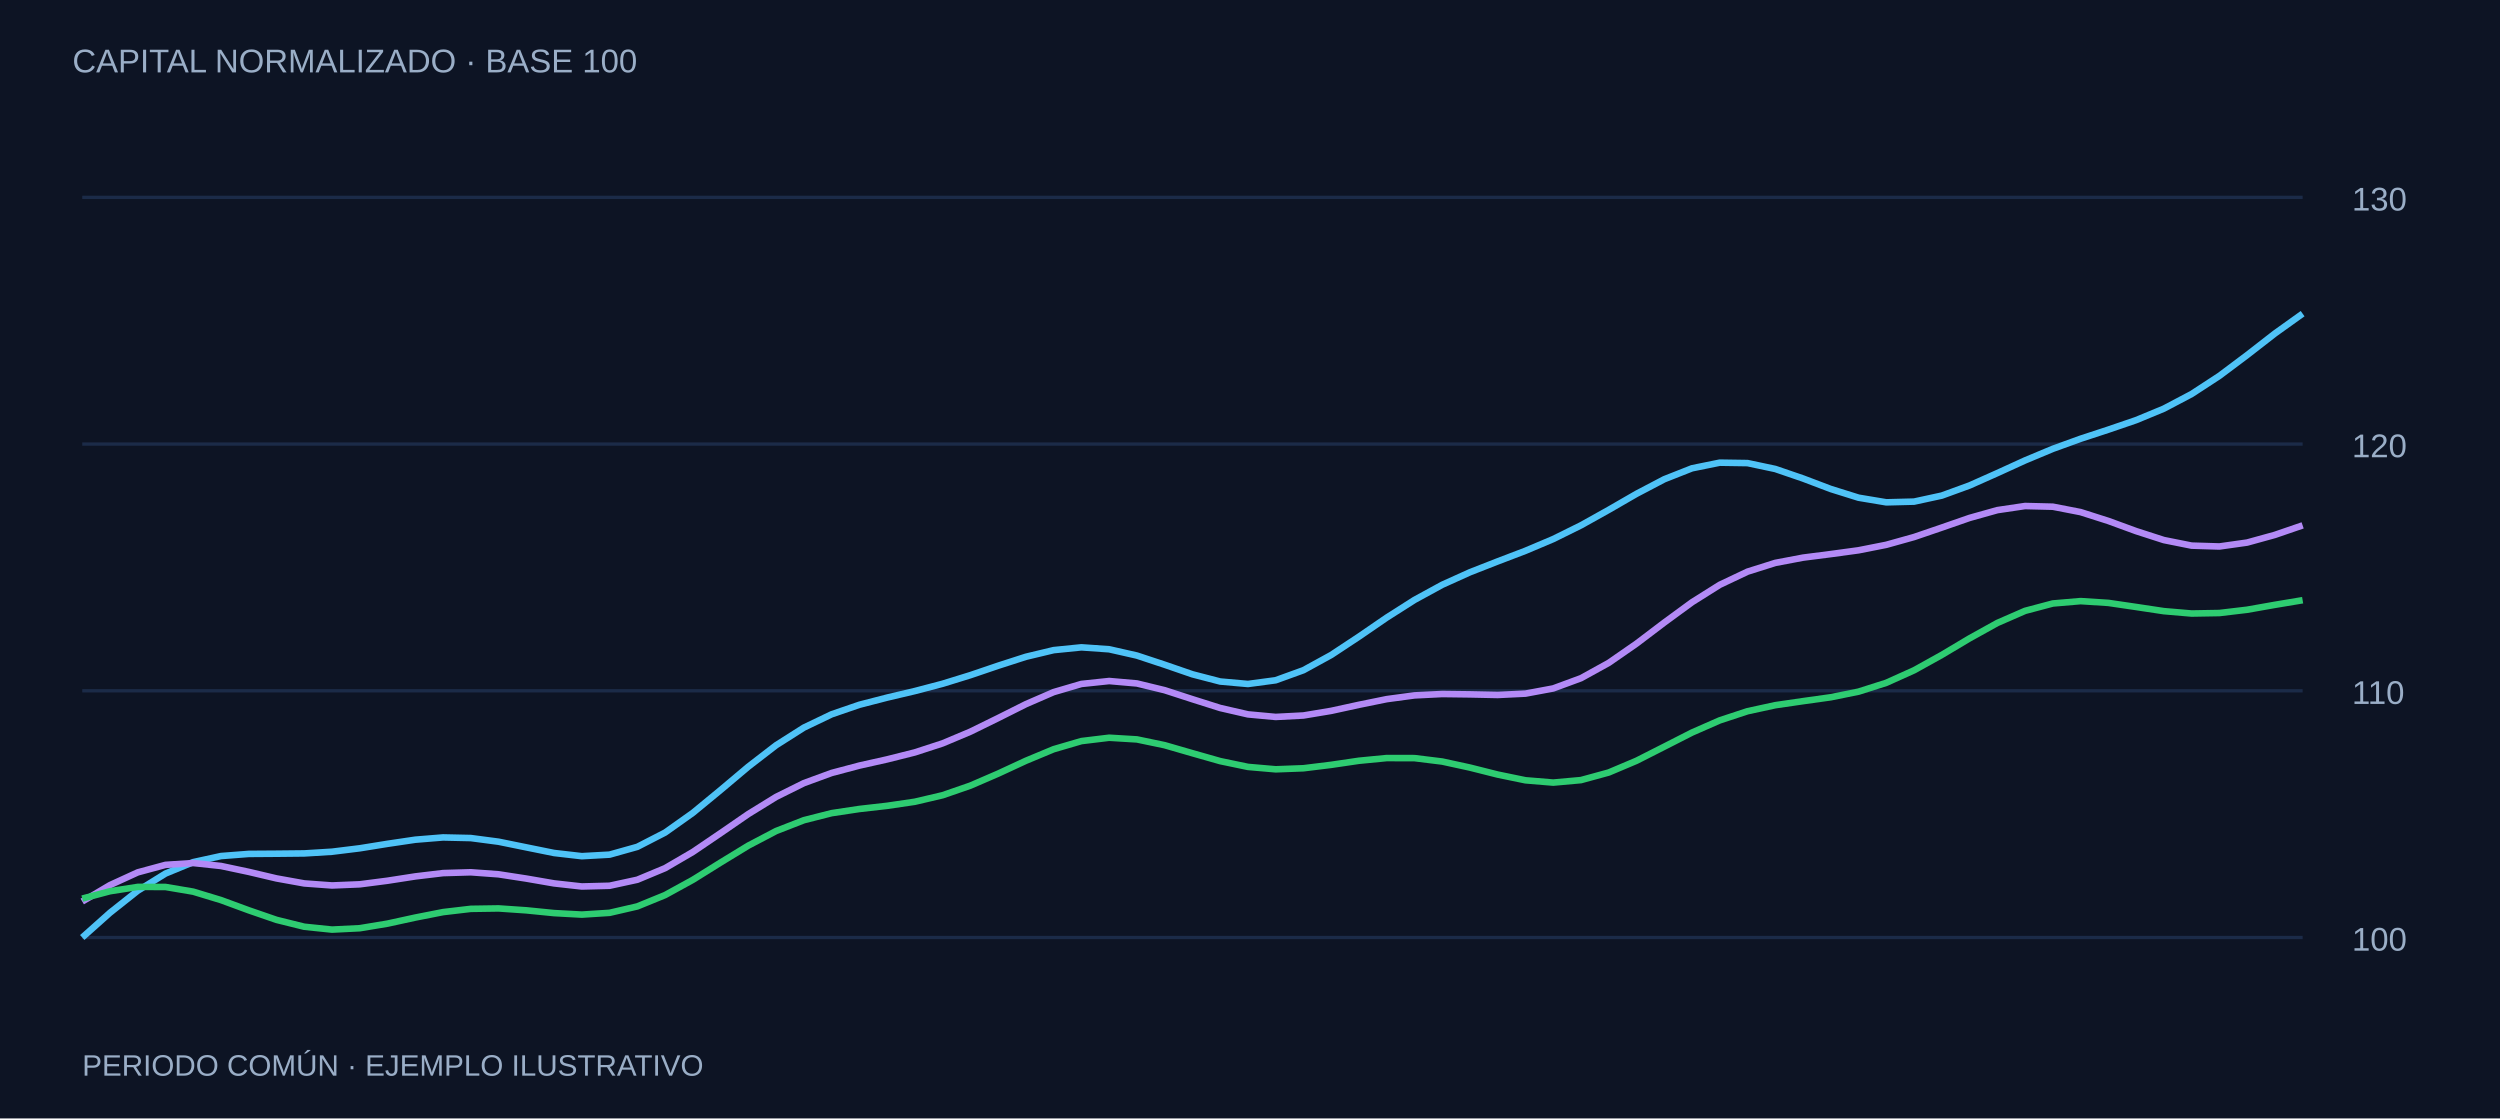
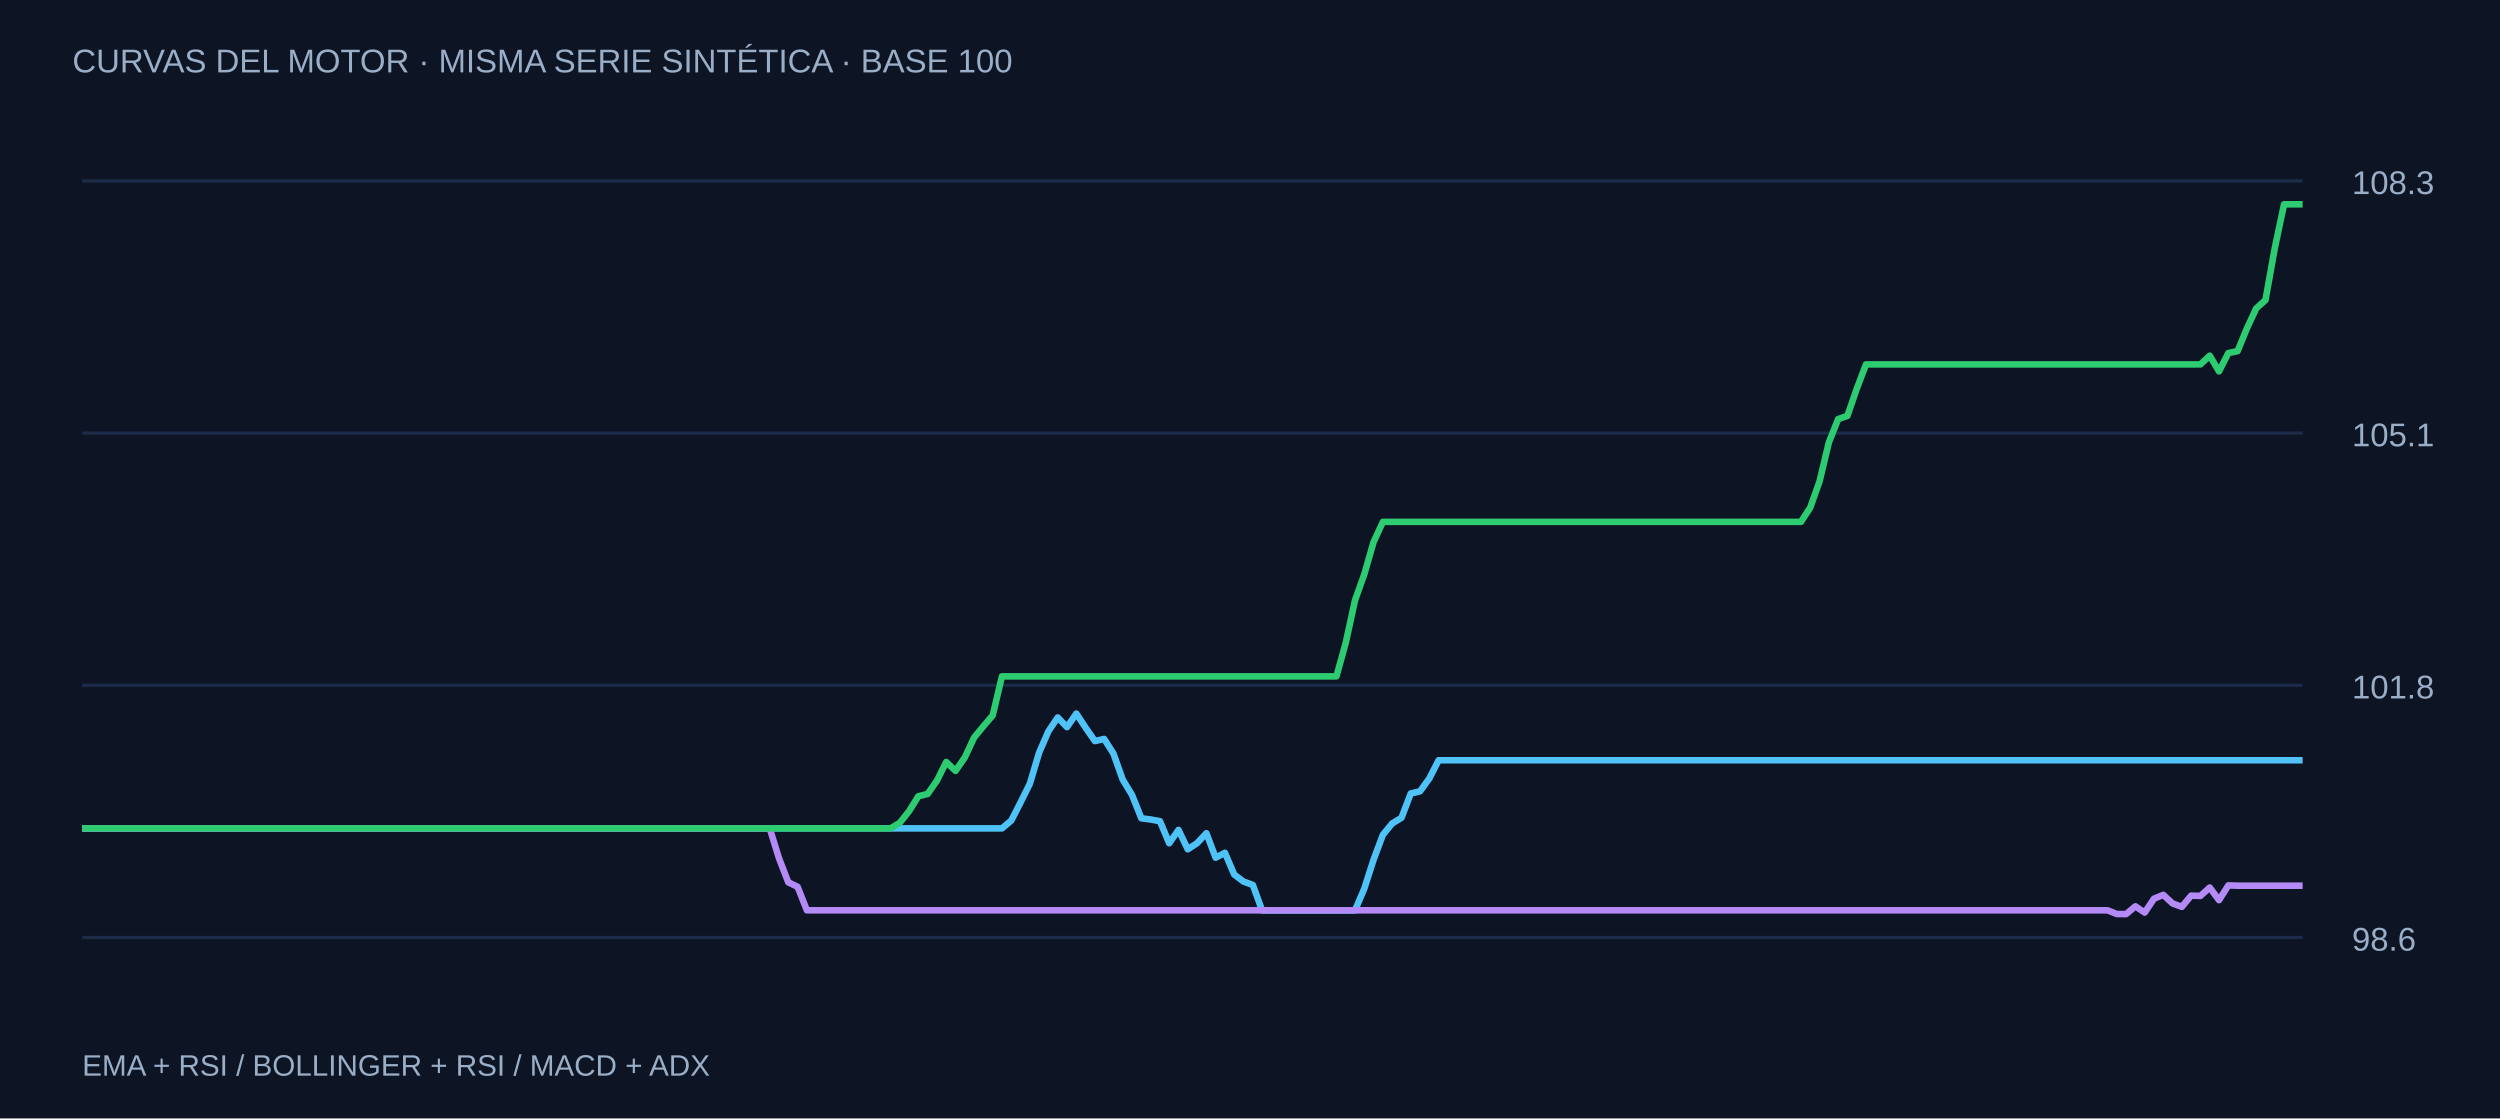
<svg xmlns="http://www.w3.org/2000/svg" viewBox="0 0 760 340" role="img">
  <rect width="760" height="340" fill="#0d1424" />
-   <text x="22.00" y="22.00" fill="#9aaec7" font-size="10" font-family="Segoe UI,Arial,sans-serif" text-anchor="start">CAPITAL NORMALIZADO · BASE 100</text>
-   <path d="M25 60H700" stroke="#253a60" opacity=".6" />
-   <text x="715.00" y="64.00" fill="#9aaec7" font-size="10" font-family="Segoe UI,Arial,sans-serif" text-anchor="start">130</text>
-   <path d="M25 135H700" stroke="#253a60" opacity=".6" />
-   <text x="715.00" y="139.00" fill="#9aaec7" font-size="10" font-family="Segoe UI,Arial,sans-serif" text-anchor="start">120</text>
-   <path d="M25 210H700" stroke="#253a60" opacity=".6" />
-   <text x="715.00" y="214.00" fill="#9aaec7" font-size="10" font-family="Segoe UI,Arial,sans-serif" text-anchor="start">110</text>
-   <path d="M25 285H700" stroke="#253a60" opacity=".6" />
-   <text x="715.00" y="289.00" fill="#9aaec7" font-size="10" font-family="Segoe UI,Arial,sans-serif" text-anchor="start">100</text>
-   <polyline points="25.00,285.00 33.44,277.47 41.88,270.78 50.31,265.56 58.75,262.08 67.19,260.24 75.62,259.59 84.06,259.53 92.50,259.44 100.94,258.92 109.38,257.88 117.81,256.52 126.25,255.27 134.69,254.58 143.12,254.77 151.56,255.88 160.00,257.60 168.44,259.31 176.88,260.28 185.31,259.81 193.75,257.44 202.19,253.10 210.62,247.12 219.06,240.17 227.50,233.06 235.94,226.55 244.38,221.19 252.81,217.15 261.25,214.25 269.69,212.07 278.12,210.08 286.56,207.86 295.00,205.25 303.44,202.38 311.88,199.66 320.31,197.64 328.75,196.79 337.19,197.38 345.62,199.29 354.06,202.08 362.50,204.99 370.94,207.18 379.38,207.93 387.81,206.80 396.25,203.74 404.69,199.11 413.12,193.54 421.56,187.75 430.00,182.38 438.44,177.77 446.88,173.96 455.31,170.66 463.75,167.44 472.19,163.87 480.62,159.70 489.06,154.99 497.50,150.12 505.94,145.69 514.38,142.36 522.81,140.65 531.25,140.78 539.69,142.57 548.12,145.46 556.56,148.66 565.00,151.30 573.44,152.71 581.88,152.49 590.31,150.66 598.75,147.58 607.19,143.82 615.62,139.97 624.06,136.44 632.50,133.38 640.94,130.61 649.38,127.72 657.81,124.23 666.25,119.78 674.69,114.27 683.12,107.95 691.56,101.39 700.00,95.35" fill="none" stroke="#4fc3f7" stroke-width="2" opacity="1" stroke-linejoin="round" />
-   <polyline points="25.00,274.06 33.44,269.07 41.88,265.20 50.31,262.92 58.75,262.36 67.19,263.26 75.62,265.05 84.06,267.04 92.50,268.56 100.94,269.18 109.38,268.83 117.81,267.74 126.25,266.43 134.69,265.42 143.12,265.17 151.56,265.79 160.00,267.09 168.44,268.55 176.88,269.49 185.31,269.27 193.75,267.44 202.19,263.92 210.62,259.00 219.06,253.27 227.50,247.46 235.94,242.26 244.38,238.07 252.81,234.98 261.25,232.74 269.69,230.85 278.12,228.73 286.56,225.98 295.00,222.43 303.44,218.29 311.88,214.06 320.31,210.40 328.75,207.92 337.19,207.03 345.62,207.77 354.06,209.82 362.50,212.56 370.94,215.23 379.38,217.17 387.81,217.95 396.25,217.51 404.69,216.10 413.12,214.26 421.56,212.54 430.00,211.40 438.44,210.98 446.88,211.09 455.31,211.27 463.75,210.86 472.19,209.28 480.62,206.17 489.06,201.51 497.50,195.66 505.94,189.26 514.38,183.08 522.81,177.78 531.25,173.78 539.69,171.12 548.12,169.52 556.56,168.44 565.00,167.29 573.44,165.62 581.88,163.26 590.31,160.38 598.75,157.45 607.19,155.08 615.62,153.83 624.06,154.04 632.50,155.68 640.94,158.37 649.38,161.46 657.81,164.18 666.25,165.87 674.69,166.13 683.12,164.94 691.56,162.61 700.00,159.71" fill="none" stroke="#b38af6" stroke-width="2" opacity="1" stroke-linejoin="round" />
-   <polyline points="25.00,273.18 33.44,270.93 41.88,269.62 50.31,269.64 58.75,271.07 67.19,273.63 75.62,276.73 84.06,279.64 92.50,281.73 100.94,282.60 109.38,282.18 117.81,280.78 126.25,278.94 134.69,277.28 143.12,276.29 151.56,276.16 160.00,276.74 168.44,277.58 176.88,278.04 185.31,277.50 193.75,275.55 202.19,272.10 210.62,267.47 219.06,262.21 227.50,257.06 235.94,252.63 244.38,249.34 252.81,247.20 261.25,245.93 269.69,244.97 278.12,243.73 286.56,241.75 295.00,238.83 303.44,235.18 311.88,231.27 320.31,227.76 328.75,225.29 337.19,224.27 345.62,224.78 354.06,226.54 362.50,228.98 370.94,231.38 379.38,233.14 387.81,233.87 396.25,233.55 404.69,232.51 413.12,231.27 421.56,230.45 430.00,230.47 438.44,231.51 446.88,233.35 455.31,235.47 463.75,237.21 472.19,237.91 480.62,237.15 489.06,234.84 497.50,231.27 505.94,226.99 514.38,222.69 522.81,218.99 531.25,216.21 539.69,214.38 548.12,213.15 556.56,211.97 565.00,210.26 573.44,207.57 581.88,203.77 590.31,199.09 598.75,194.06 607.19,189.38 615.62,185.70 624.06,183.46 632.50,182.74 640.94,183.28 649.38,184.52 657.81,185.79 666.25,186.51 674.69,186.36 683.12,185.36 691.56,183.87 700.00,182.46" fill="none" stroke="#2ecc71" stroke-width="2" opacity="1" stroke-linejoin="round" />
-   <text x="25.00" y="327.00" fill="#9aaec7" font-size="9" font-family="Segoe UI,Arial,sans-serif" text-anchor="start">PERIODO COMÚN · EJEMPLO ILUSTRATIVO</text>
+   <text x="22.00" y="22.00" fill="#9aaec7" font-size="10" font-family="Segoe UI,Arial,sans-serif" text-anchor="start">CURVAS DEL MOTOR · MISMA SERIE SINTÉTICA · BASE 100</text>
+   <polyline points="25.00,285.00 700.00,285.00" fill="none" stroke="#253a60" stroke-width="1" opacity="0.6" stroke-linejoin="round" />
+   <text x="715.00" y="289.00" fill="#9aaec7" font-size="10" font-family="Segoe UI,Arial,sans-serif" text-anchor="start">98.6</text>
+   <polyline points="25.00,208.33 700.00,208.33" fill="none" stroke="#253a60" stroke-width="1" opacity="0.6" stroke-linejoin="round" />
+   <text x="715.00" y="212.33" fill="#9aaec7" font-size="10" font-family="Segoe UI,Arial,sans-serif" text-anchor="start">101.8</text>
+   <polyline points="25.00,131.67 700.00,131.67" fill="none" stroke="#253a60" stroke-width="1" opacity="0.6" stroke-linejoin="round" />
+   <text x="715.00" y="135.67" fill="#9aaec7" font-size="10" font-family="Segoe UI,Arial,sans-serif" text-anchor="start">105.1</text>
+   <polyline points="25.00,55.00 700.00,55.00" fill="none" stroke="#253a60" stroke-width="1" opacity="0.6" stroke-linejoin="round" />
+   <text x="715.00" y="59.00" fill="#9aaec7" font-size="10" font-family="Segoe UI,Arial,sans-serif" text-anchor="start">108.3</text>
+   <polyline points="25.00,251.83 27.82,251.83 30.65,251.83 33.47,251.83 36.30,251.83 39.12,251.83 41.95,251.83 44.77,251.83 47.59,251.83 50.42,251.83 53.24,251.83 56.07,251.83 58.89,251.83 61.72,251.83 64.54,251.83 67.36,251.83 70.19,251.83 73.01,251.83 75.84,251.83 78.66,251.83 81.49,251.83 84.31,251.83 87.13,251.83 89.96,251.83 92.78,251.83 95.61,251.83 98.43,251.83 101.26,251.83 104.08,251.83 106.90,251.83 109.73,251.83 112.55,251.83 115.38,251.83 118.20,251.83 121.03,251.83 123.85,251.83 126.67,251.83 129.50,251.83 132.32,251.83 135.15,251.83 137.97,251.83 140.79,251.83 143.62,251.83 146.44,251.83 149.27,251.83 152.09,251.83 154.92,251.83 157.74,251.83 160.56,251.83 163.39,251.83 166.21,251.83 169.04,251.83 171.86,251.83 174.69,251.83 177.51,251.83 180.33,251.83 183.16,251.83 185.98,251.83 188.81,251.83 191.63,251.83 194.46,251.83 197.28,251.83 200.10,251.83 202.93,251.83 205.75,251.83 208.58,251.83 211.40,251.83 214.23,251.83 217.05,251.83 219.87,251.83 222.70,251.83 225.52,251.83 228.35,251.83 231.17,251.83 234.00,251.83 236.82,251.83 239.64,251.83 242.47,251.83 245.29,251.83 248.12,251.83 250.94,251.83 253.77,251.83 256.59,251.83 259.41,251.83 262.24,251.83 265.06,251.83 267.89,251.83 270.71,251.83 273.54,251.83 276.36,251.83 279.18,251.83 282.01,251.83 284.83,251.83 287.66,251.83 290.48,251.83 293.31,251.83 296.13,251.83 298.95,251.83 301.78,251.83 304.60,251.83 307.43,249.45 310.25,243.94 313.08,238.23 315.90,228.78 318.72,222.31 321.55,218.11 324.37,221.05 327.20,216.93 330.02,221.19 332.85,225.28 335.67,224.64 338.49,229.08 341.32,237.03 344.14,241.67 346.97,248.75 349.79,249.13 352.62,249.64 355.44,256.35 358.26,252.30 361.09,258.18 363.91,256.33 366.74,253.30 369.56,260.74 372.38,259.25 375.21,265.87 378.03,268.00 380.86,269.02 383.68,276.77 386.51,276.77 389.33,276.77 392.15,276.77 394.98,276.77 397.80,276.77 400.63,276.77 403.45,276.77 406.28,276.77 409.10,276.77 411.92,276.77 414.75,270.12 417.57,261.34 420.40,253.78 423.22,250.33 426.05,248.61 428.87,241.22 431.69,240.56 434.52,236.64 437.34,231.12 440.17,231.12 442.99,231.12 445.82,231.12 448.64,231.12 451.46,231.12 454.29,231.12 457.11,231.12 459.94,231.12 462.76,231.12 465.59,231.12 468.41,231.12 471.23,231.12 474.06,231.12 476.88,231.12 479.71,231.12 482.53,231.12 485.36,231.12 488.18,231.12 491.00,231.12 493.83,231.12 496.65,231.12 499.48,231.12 502.30,231.12 505.13,231.12 507.95,231.12 510.77,231.12 513.60,231.12 516.42,231.12 519.25,231.12 522.07,231.12 524.90,231.12 527.72,231.12 530.54,231.12 533.37,231.12 536.19,231.12 539.02,231.12 541.84,231.12 544.67,231.12 547.49,231.12 550.31,231.12 553.14,231.12 555.96,231.12 558.79,231.12 561.61,231.12 564.44,231.12 567.26,231.12 570.08,231.12 572.91,231.12 575.73,231.12 578.56,231.12 581.38,231.12 584.21,231.12 587.03,231.12 589.85,231.12 592.68,231.12 595.50,231.12 598.33,231.12 601.15,231.12 603.97,231.12 606.80,231.12 609.62,231.12 612.45,231.12 615.27,231.12 618.10,231.12 620.92,231.12 623.74,231.12 626.57,231.12 629.39,231.12 632.22,231.12 635.04,231.12 637.87,231.12 640.69,231.12 643.51,231.12 646.34,231.12 649.16,231.12 651.99,231.12 654.81,231.12 657.64,231.12 660.46,231.12 663.28,231.12 666.11,231.12 668.93,231.12 671.76,231.12 674.58,231.12 677.41,231.12 680.23,231.12 683.05,231.12 685.88,231.12 688.70,231.12 691.53,231.12 694.35,231.12 697.18,231.12 700.00,231.12" fill="none" stroke="#4fc3f7" stroke-width="2" opacity="1" stroke-linejoin="round" />
+   <polyline points="25.00,251.83 27.82,251.83 30.65,251.83 33.47,251.83 36.30,251.83 39.12,251.83 41.95,251.83 44.77,251.83 47.59,251.83 50.42,251.83 53.24,251.83 56.07,251.83 58.89,251.83 61.72,251.83 64.54,251.83 67.36,251.83 70.19,251.83 73.01,251.83 75.84,251.83 78.66,251.83 81.49,251.83 84.31,251.83 87.13,251.83 89.96,251.83 92.78,251.83 95.61,251.83 98.43,251.83 101.26,251.83 104.08,251.83 106.90,251.83 109.73,251.83 112.55,251.83 115.38,251.83 118.20,251.83 121.03,251.83 123.85,251.83 126.67,251.83 129.50,251.83 132.32,251.83 135.15,251.83 137.97,251.83 140.79,251.83 143.62,251.83 146.44,251.83 149.27,251.83 152.09,251.83 154.92,251.83 157.74,251.83 160.56,251.83 163.39,251.83 166.21,251.83 169.04,251.83 171.86,251.83 174.69,251.83 177.51,251.83 180.33,251.83 183.16,251.83 185.98,251.83 188.81,251.83 191.63,251.83 194.46,251.83 197.28,251.83 200.10,251.83 202.93,251.83 205.75,251.83 208.58,251.83 211.40,251.83 214.23,251.83 217.05,251.83 219.87,251.83 222.70,251.83 225.52,251.83 228.35,251.83 231.17,251.83 234.00,251.83 236.82,260.93 239.64,268.23 242.47,269.58 245.29,276.73 248.12,276.73 250.94,276.73 253.77,276.73 256.59,276.73 259.41,276.73 262.24,276.73 265.06,276.73 267.89,276.73 270.71,276.73 273.54,276.73 276.36,276.73 279.18,276.73 282.01,276.73 284.83,276.73 287.66,276.73 290.48,276.73 293.31,276.73 296.13,276.73 298.95,276.73 301.78,276.73 304.60,276.73 307.43,276.73 310.25,276.73 313.08,276.73 315.90,276.73 318.72,276.73 321.55,276.73 324.37,276.73 327.20,276.73 330.02,276.73 332.85,276.73 335.67,276.73 338.49,276.73 341.32,276.73 344.14,276.73 346.97,276.73 349.79,276.73 352.62,276.73 355.44,276.73 358.26,276.73 361.09,276.73 363.91,276.73 366.74,276.73 369.56,276.73 372.38,276.73 375.21,276.73 378.03,276.73 380.86,276.73 383.68,276.73 386.51,276.73 389.33,276.73 392.15,276.73 394.98,276.73 397.80,276.73 400.63,276.73 403.45,276.73 406.28,276.73 409.10,276.73 411.92,276.73 414.75,276.73 417.57,276.73 420.40,276.73 423.22,276.73 426.05,276.73 428.87,276.73 431.69,276.73 434.52,276.73 437.34,276.73 440.17,276.73 442.99,276.73 445.82,276.73 448.64,276.73 451.46,276.73 454.29,276.73 457.11,276.73 459.94,276.73 462.76,276.73 465.59,276.73 468.41,276.73 471.23,276.73 474.06,276.73 476.88,276.73 479.71,276.73 482.53,276.73 485.36,276.73 488.18,276.73 491.00,276.73 493.83,276.73 496.65,276.73 499.48,276.73 502.30,276.73 505.13,276.73 507.95,276.73 510.77,276.73 513.60,276.73 516.42,276.73 519.25,276.73 522.07,276.73 524.90,276.73 527.72,276.73 530.54,276.73 533.37,276.73 536.19,276.73 539.02,276.73 541.84,276.73 544.67,276.73 547.49,276.73 550.31,276.73 553.14,276.73 555.96,276.73 558.79,276.73 561.61,276.73 564.44,276.73 567.26,276.73 570.08,276.73 572.91,276.73 575.73,276.73 578.56,276.73 581.38,276.73 584.21,276.73 587.03,276.73 589.85,276.73 592.68,276.73 595.50,276.73 598.33,276.73 601.15,276.73 603.97,276.73 606.80,276.73 609.62,276.73 612.45,276.73 615.27,276.73 618.10,276.73 620.92,276.73 623.74,276.73 626.57,276.73 629.39,276.73 632.22,276.73 635.04,276.73 637.87,276.73 640.69,276.73 643.51,277.86 646.34,277.89 649.16,275.52 651.99,277.42 654.81,273.20 657.64,272.04 660.46,274.65 663.28,275.68 666.11,272.27 668.93,272.36 671.76,269.80 674.58,273.64 677.41,269.16 680.23,269.25 683.05,269.25 685.88,269.25 688.70,269.25 691.53,269.25 694.35,269.25 697.18,269.25 700.00,269.25" fill="none" stroke="#b38af6" stroke-width="2" opacity="1" stroke-linejoin="round" />
+   <polyline points="25.00,251.83 27.82,251.83 30.65,251.83 33.47,251.83 36.30,251.83 39.12,251.83 41.95,251.83 44.77,251.83 47.59,251.83 50.42,251.83 53.24,251.83 56.07,251.83 58.89,251.83 61.72,251.83 64.54,251.83 67.36,251.83 70.19,251.83 73.01,251.83 75.84,251.83 78.66,251.83 81.49,251.83 84.31,251.83 87.13,251.83 89.96,251.83 92.78,251.83 95.61,251.83 98.43,251.83 101.26,251.83 104.08,251.83 106.90,251.83 109.73,251.83 112.55,251.83 115.38,251.83 118.20,251.83 121.03,251.83 123.85,251.83 126.67,251.83 129.50,251.83 132.32,251.83 135.15,251.83 137.97,251.83 140.79,251.83 143.62,251.83 146.44,251.83 149.27,251.83 152.09,251.83 154.92,251.83 157.74,251.83 160.56,251.83 163.39,251.83 166.21,251.83 169.04,251.83 171.86,251.83 174.69,251.83 177.51,251.83 180.33,251.83 183.16,251.83 185.98,251.83 188.81,251.83 191.63,251.83 194.46,251.83 197.28,251.83 200.10,251.83 202.93,251.83 205.75,251.83 208.58,251.83 211.40,251.83 214.23,251.83 217.05,251.83 219.87,251.83 222.70,251.83 225.52,251.83 228.35,251.83 231.17,251.83 234.00,251.83 236.82,251.83 239.64,251.83 242.47,251.83 245.29,251.83 248.12,251.83 250.94,251.83 253.77,251.83 256.59,251.83 259.41,251.83 262.24,251.83 265.06,251.83 267.89,251.83 270.71,251.83 273.54,250.13 276.36,246.59 279.18,242.05 282.01,241.36 284.83,237.31 287.66,231.64 290.48,234.35 293.31,230.25 296.13,224.22 298.95,220.78 301.78,217.48 304.60,205.61 307.43,205.61 310.25,205.61 313.08,205.61 315.90,205.61 318.72,205.61 321.55,205.61 324.37,205.61 327.20,205.61 330.02,205.61 332.85,205.61 335.67,205.61 338.49,205.61 341.32,205.61 344.14,205.61 346.97,205.61 349.79,205.61 352.62,205.61 355.44,205.61 358.26,205.61 361.09,205.61 363.91,205.61 366.74,205.61 369.56,205.61 372.38,205.61 375.21,205.61 378.03,205.61 380.86,205.61 383.68,205.61 386.51,205.61 389.33,205.61 392.15,205.61 394.98,205.61 397.80,205.61 400.63,205.61 403.45,205.61 406.28,205.61 409.10,195.45 411.92,182.50 414.75,174.57 417.57,164.77 420.40,158.65 423.22,158.65 426.05,158.65 428.87,158.65 431.69,158.65 434.52,158.65 437.34,158.65 440.17,158.65 442.99,158.65 445.82,158.65 448.64,158.65 451.46,158.65 454.29,158.65 457.11,158.65 459.94,158.65 462.76,158.65 465.59,158.65 468.41,158.65 471.23,158.65 474.06,158.65 476.88,158.65 479.71,158.65 482.53,158.65 485.36,158.65 488.18,158.65 491.00,158.65 493.83,158.65 496.65,158.65 499.48,158.65 502.30,158.65 505.13,158.65 507.95,158.65 510.77,158.65 513.60,158.65 516.42,158.65 519.25,158.65 522.07,158.65 524.90,158.65 527.72,158.65 530.54,158.65 533.37,158.65 536.19,158.65 539.02,158.65 541.84,158.65 544.67,158.65 547.49,158.65 550.31,154.31 553.14,146.36 555.96,134.54 558.79,127.41 561.61,126.43 564.44,118.23 567.26,110.78 570.08,110.78 572.91,110.78 575.73,110.78 578.56,110.78 581.38,110.78 584.21,110.78 587.03,110.78 589.85,110.78 592.68,110.78 595.50,110.78 598.33,110.78 601.15,110.78 603.97,110.78 606.80,110.78 609.62,110.78 612.45,110.78 615.27,110.78 618.10,110.78 620.92,110.78 623.74,110.78 626.57,110.78 629.39,110.78 632.22,110.78 635.04,110.78 637.87,110.78 640.69,110.78 643.51,110.78 646.34,110.78 649.16,110.78 651.99,110.78 654.81,110.78 657.64,110.78 660.46,110.78 663.28,110.78 666.11,110.78 668.93,110.78 671.76,108.13 674.58,112.90 677.41,107.33 680.23,106.74 683.05,99.86 685.88,93.76 688.70,91.23 691.53,75.46 694.35,62.11 697.18,62.11 700.00,62.11" fill="none" stroke="#2ecc71" stroke-width="2" opacity="1" stroke-linejoin="round" />
+   <text x="25.00" y="327.00" fill="#9aaec7" font-size="9" font-family="Segoe UI,Arial,sans-serif" text-anchor="start">EMA + RSI / BOLLINGER + RSI / MACD + ADX</text>
</svg>
